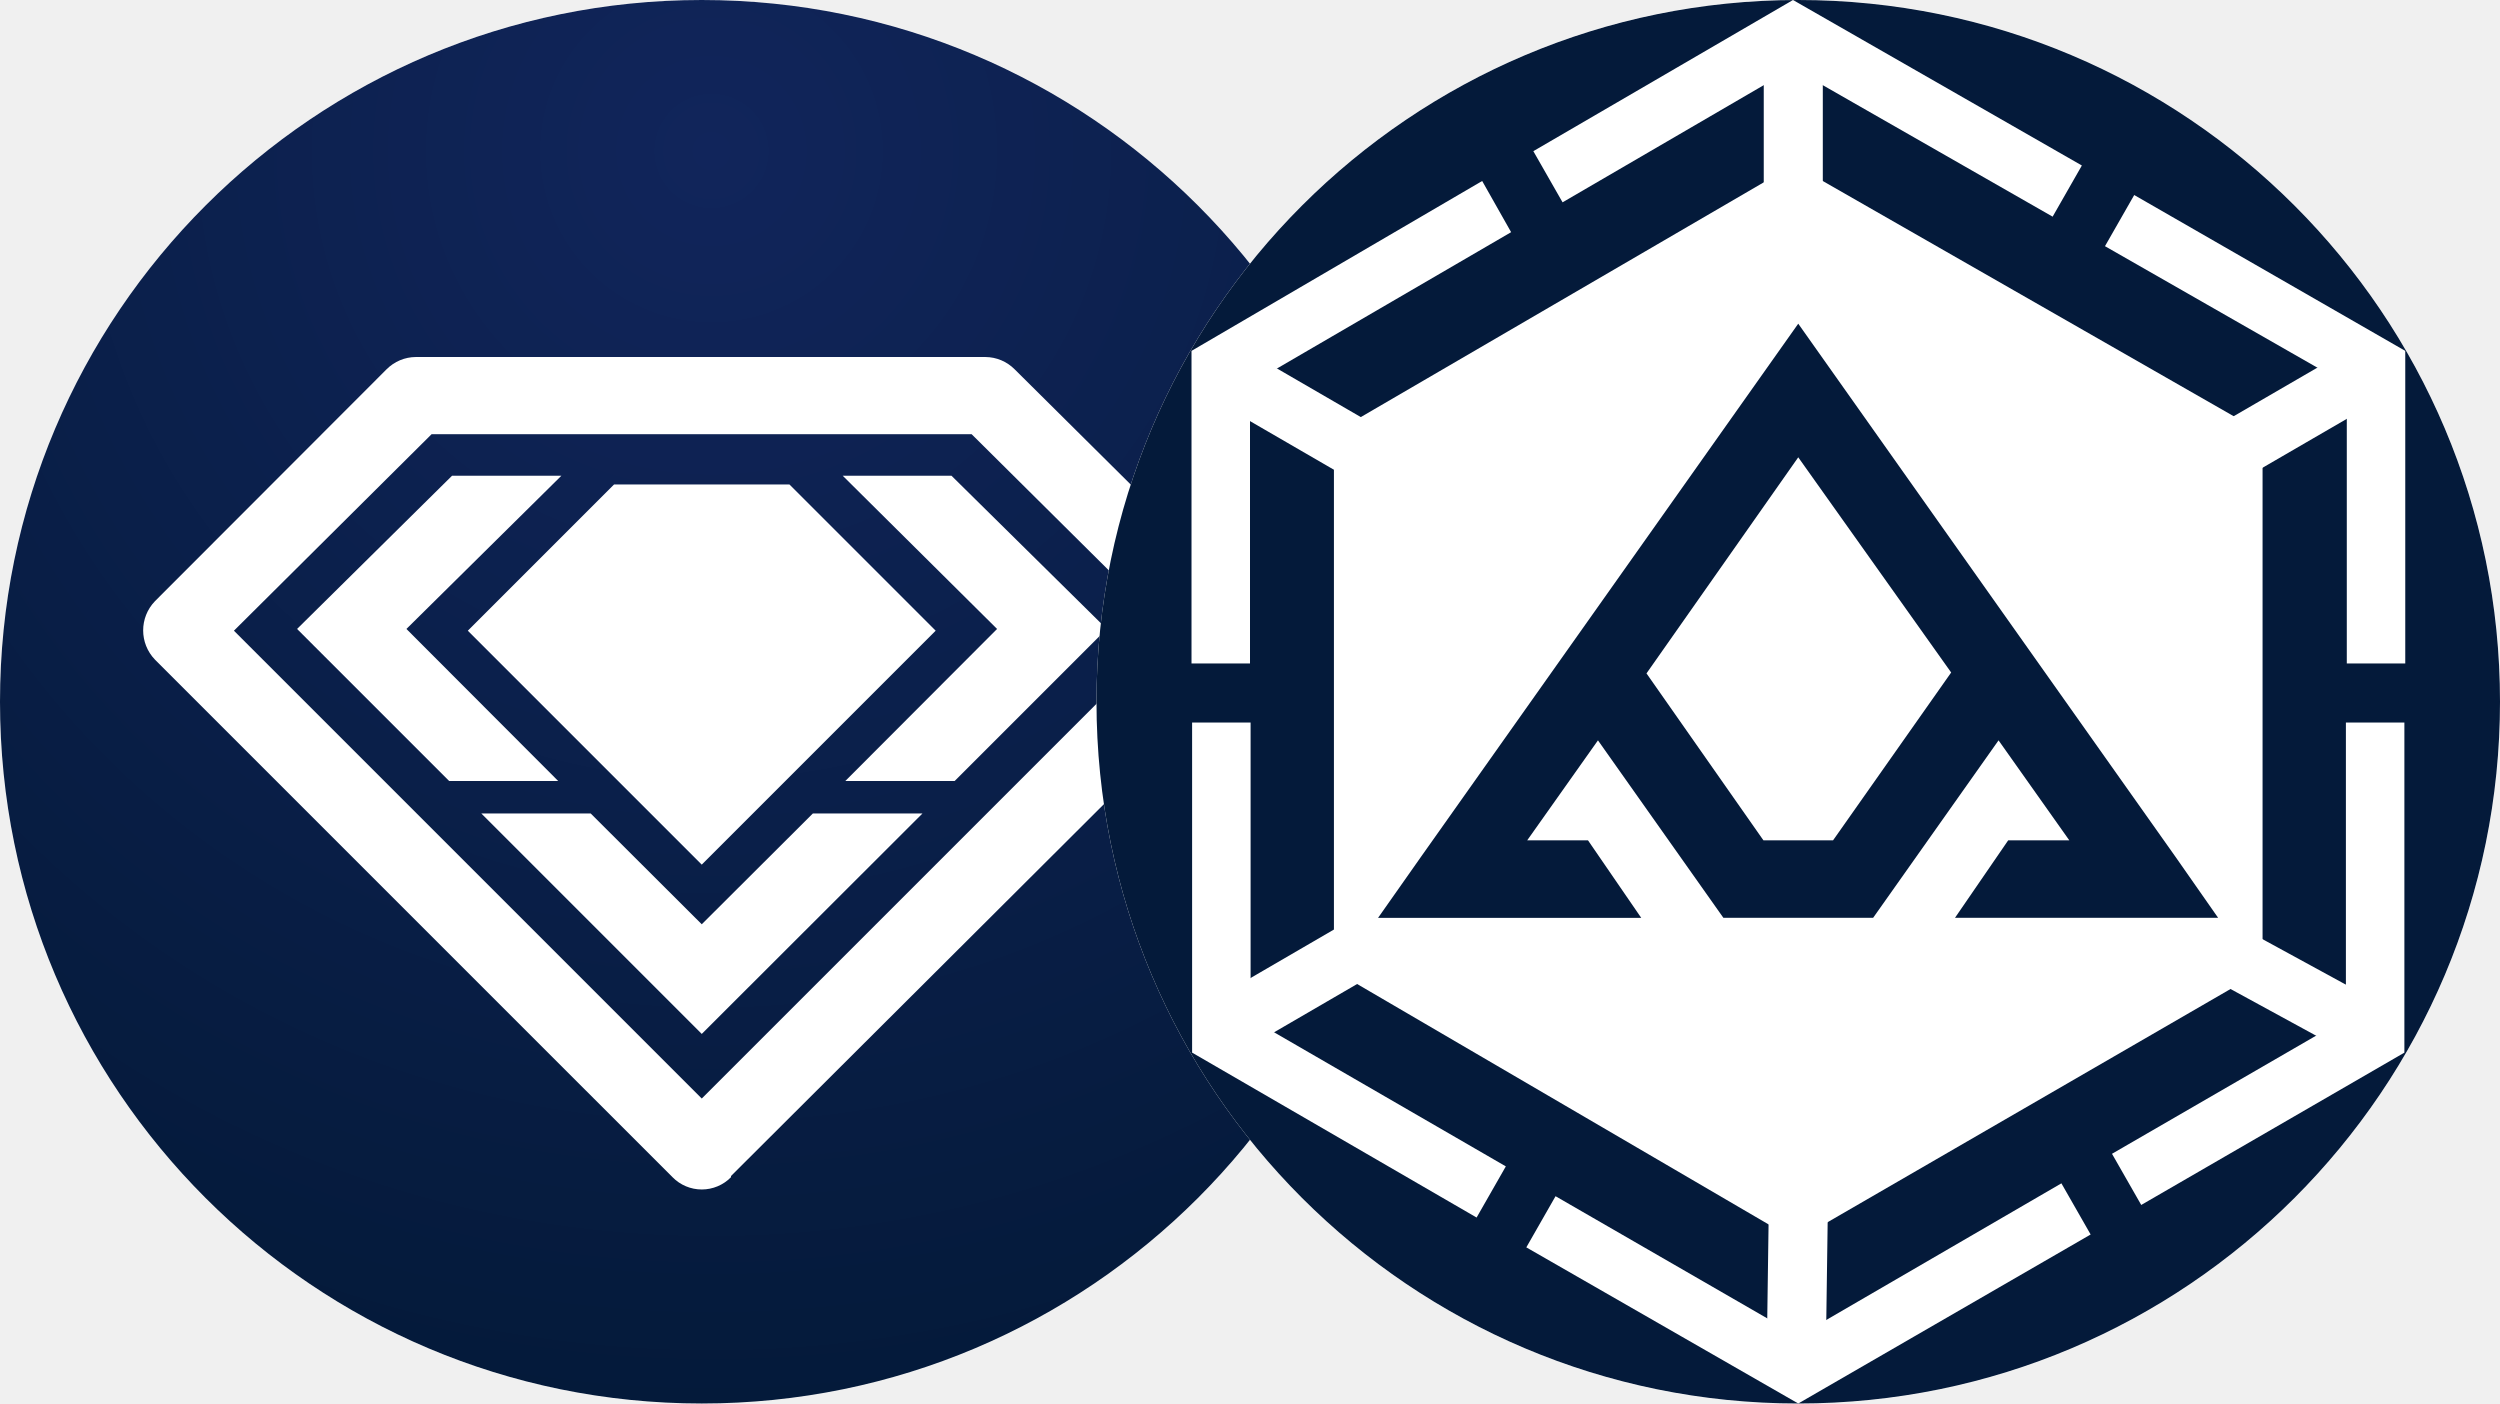
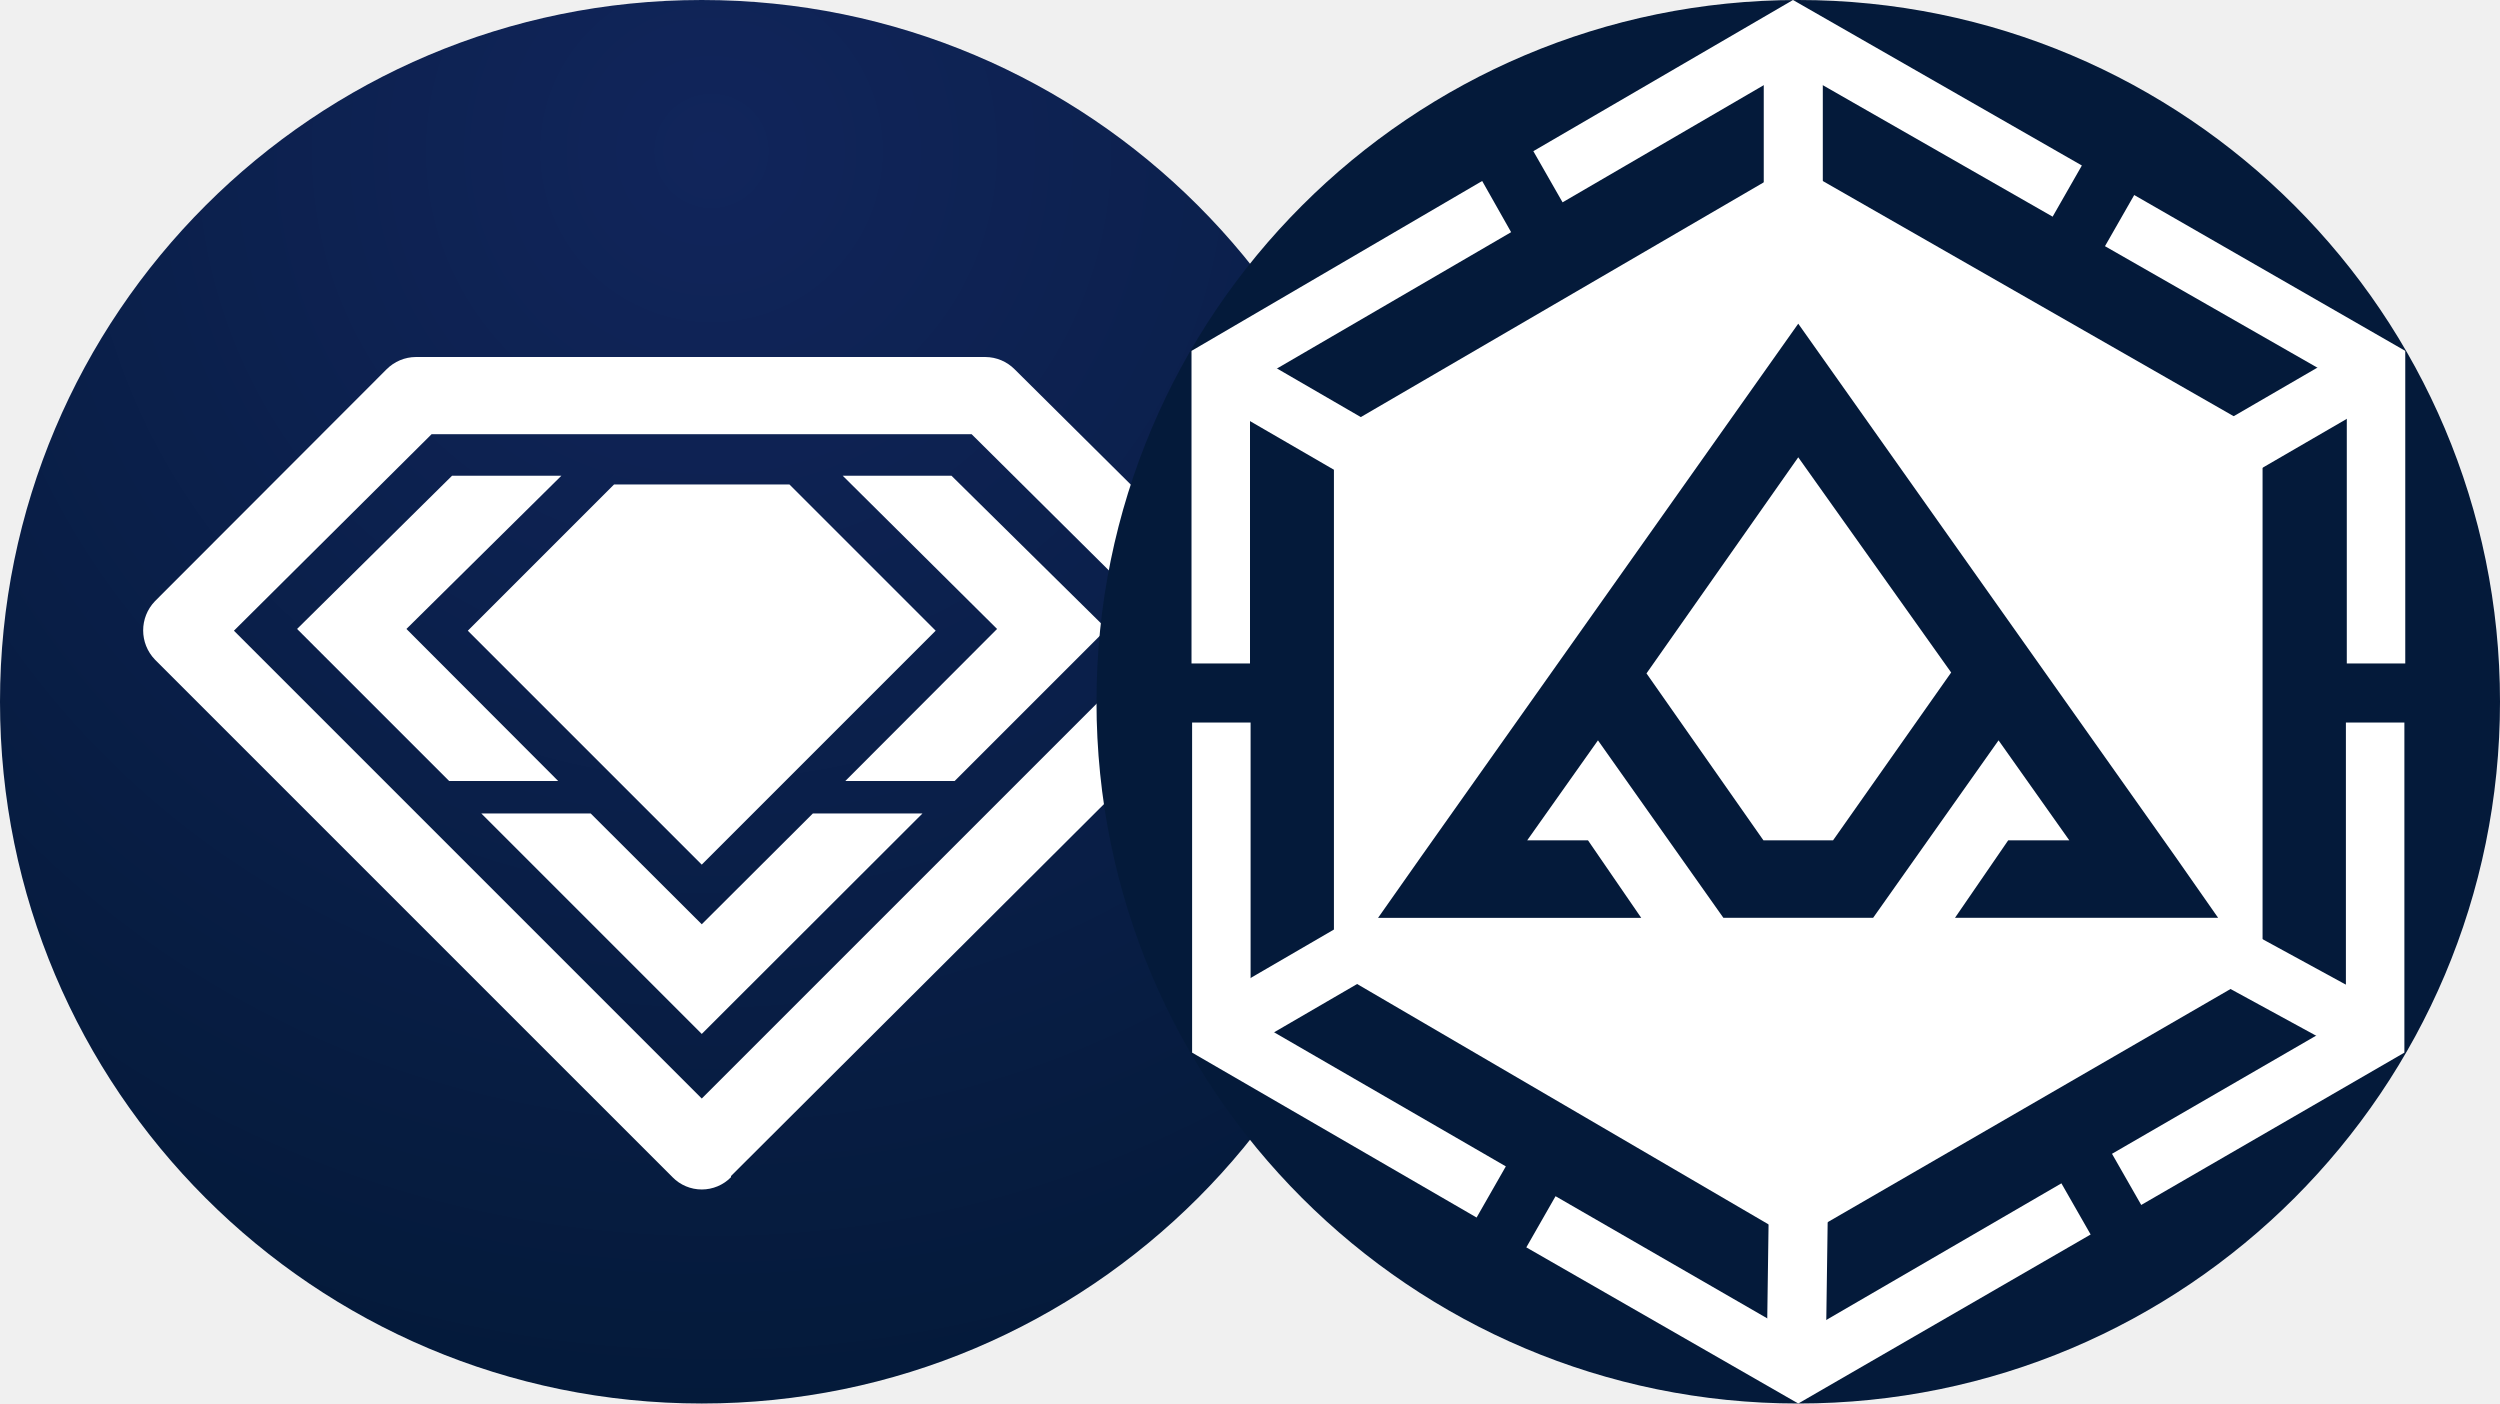
<svg xmlns="http://www.w3.org/2000/svg" width="114" height="64" viewBox="0 0 114 64">
  <defs>
    <style>
      .cls-1 {
        fill: #fff;
      }

      .cls-2 {
        clip-path: url(#clip-path);
      }

      .cls-3 {
        fill: url(#radial-gradient);
      }

      .cls-4 {
        fill: #041a3a;
      }

      .cls-5 {
        clip-path: url(#clip-path-2);
      }

      .cls-6 {
        fill: none;
      }
    </style>
    <clipPath id="clip-path">
      <circle id="Ellipse_5421" data-name="Ellipse 5421" class="cls-1" cx="32" cy="32" r="32" transform="translate(-21775 -21705)" />
    </clipPath>
    <radialGradient id="radial-gradient" cx="0.507" cy="0.105" r="0.901" gradientUnits="objectBoundingBox">
      <stop offset="0" stop-color="#11255b" />
      <stop offset="1" stop-color="#041a3a" />
    </radialGradient>
    <clipPath id="clip-path-2">
      <circle id="Ellipse_5424" data-name="Ellipse 5424" class="cls-1" cx="32" cy="32" r="32" transform="translate(-21313 -24525)" />
    </clipPath>
  </defs>
-   <g id="Group_19969" data-name="Group 19969" transform="translate(21641 21705)">
-     <circle id="Ellipse_5295" data-name="Ellipse 5295" class="cls-1" cx="32" cy="32" r="32" transform="translate(-21641 -21705)" />
-     <circle id="Ellipse_5296" data-name="Ellipse 5296" class="cls-1" cx="32" cy="32" r="32" transform="translate(-21591 -21705)" />
-     <g id="Mask_Group_676" data-name="Mask Group 676" class="cls-2" transform="translate(134)">
-       <g id="V3DARK.a8484a2a" transform="translate(-21775 -21705)">
-         <path id="Path_40508" data-name="Path 40508" class="cls-3" d="M32,64A32,32,0,1,0,0,32,32,32,0,0,0,32,64Z" />
-         <path id="Path_40509" data-name="Path 40509" class="cls-1" d="M21.333,28.76,28,22.093h8l6.667,6.667L32,39.427Zm29.133-.08-6.933,6.933H38.547l6.92-6.933-7.04-6.987h4.96Zm-8.4,8.413L32,47.147,21.947,37.093h4.987L32,42.147l5.067-5.053ZM18.533,28.68l6.92,6.933H20.48L13.547,28.68l7.067-6.987H25.6Zm14.8,24.947,23.6-23.533a1.92,1.92,0,0,0,0-2.667L46.267,16.84a1.893,1.893,0,0,0-1.333-.56H18.96a1.88,1.88,0,0,0-.72.147,1.92,1.92,0,0,0-.613.413L7.067,27.413a1.92,1.92,0,0,0,0,2.667l23.6,23.6a1.867,1.867,0,0,0,2.667,0ZM19.68,19.8H44.307l9.027,8.96L32,50.093,10.667,28.76Z" />
-       </g>
+   <g id="Group_19969" data-name="Group 19969" transform="translate(21642 21697)">
+     <g id="Mask_Group_676" data-name="Mask Group 676" class="cls-2" transform="translate(133 8)">
+       <path id="Path_40508" data-name="Path 40508" class="cls-3" d="M32,64A32,32,0,1,0,0,32,32,32,0,0,0,32,64Z" transform="translate(-21775 -21705)" />
+       <path id="Path_40509" data-name="Path 40509" class="cls-1" d="M21.333,28.76,28,22.093h8l6.667,6.667L32,39.427Zm29.133-.08-6.933,6.933H38.547l6.92-6.933-7.04-6.987h4.96Zm-8.4,8.413L32,47.147,21.947,37.093h4.987L32,42.147l5.067-5.053ZM18.533,28.68l6.92,6.933H20.48L13.547,28.68l7.067-6.987H25.6Zm14.8,24.947,23.6-23.533a1.92,1.92,0,0,0,0-2.667L46.267,16.84a1.893,1.893,0,0,0-1.333-.56H18.96a1.88,1.88,0,0,0-.72.147,1.92,1.92,0,0,0-.613.413L7.067,27.413a1.92,1.92,0,0,0,0,2.667l23.6,23.6a1.867,1.867,0,0,0,2.667,0ZM19.68,19.8H44.307l9.027,8.96L32,50.093,10.667,28.76Z" transform="translate(-21775 -21705)" />
    </g>
-     <circle id="Ellipse_5422" data-name="Ellipse 5422" class="cls-1" cx="32" cy="32" r="32" transform="translate(-21591 -21705)" />
-     <circle id="Ellipse_5423" data-name="Ellipse 5423" class="cls-4" cx="32" cy="32" r="32" transform="translate(-21591 -21705)" />
-     <g id="Mask_Group_677" data-name="Mask Group 677" class="cls-5" transform="translate(-278 2820)">
+     <circle id="Ellipse_5423" data-name="Ellipse 5423" class="cls-4" cx="32" cy="32" r="32" transform="translate(-21592 -21697)" />
+     <g id="Mask_Group_677" data-name="Mask Group 677" class="cls-5" transform="translate(-279 2828)">
      <g id="Layer_2" data-name="Layer 2" transform="translate(-21313 -24525)">
        <g id="Layer_1" data-name="Layer 1">
          <path id="Path_40510" data-name="Path 40510" class="cls-1" d="M53.173,19.733v24.52L32,56.507h-.2L10.827,44.253V19.733L31.813,7.507Z" />
          <path id="Path_40511" data-name="Path 40511" class="cls-4" d="M39.147,41.853h12L49.2,39.067h0L40.867,27.293h0L32,14.76,23.133,27.293h0L14.8,39.067h0l-1.96,2.787h12L22.413,38.32H19.64l3.227-4.56h0l5.72,8.093h6.827l5.72-8.093,3.227,4.56H41.573Zm-5.56-3.533H30.413L25.08,30.707,32,20.853l6.973,9.813Z" />
          <path id="Path_40512" data-name="Path 40512" class="cls-1" d="M56.973,32.947V46.44L46.307,52.613l1.333,2.333L59.64,48V32.947ZM17.587,8.253,4.333,16V30.253H7V17.52l11.907-6.933Zm-10.56,38.2V32.947H4.36V48l12.973,7.52,1.333-2.333ZM44,53.96,32,60.933,20.933,54.547,19.6,56.88,32,64l13.333-7.707ZM47.32,8.893l-1.333,2.333,11.027,6.307v12.72H59.68V16ZM31.76,0,19.92,6.893l1.333,2.333L31.76,3.107,43.6,9.88l1.333-2.333Z" />
          <rect id="Rectangle_7538" data-name="Rectangle 7538" class="cls-1" width="2.693" height="6.52" transform="translate(30.427 2.373)" />
          <rect id="Rectangle_7539" data-name="Rectangle 7539" class="cls-1" width="6.24" height="2.693" transform="translate(30.57 61.317) rotate(-89.2)" />
          <rect id="Rectangle_7540" data-name="Rectangle 7540" class="cls-1" width="2.693" height="5.773" transform="translate(6.097 18.679) rotate(-59.9)" />
          <rect id="Rectangle_7541" data-name="Rectangle 7541" class="cls-1" width="2.693" height="7.667" transform="matrix(0.479, -0.878, 0.878, 0.479, 51.13, 44.781)" />
          <rect id="Rectangle_7542" data-name="Rectangle 7542" class="cls-1" width="6.947" height="2.693" transform="matrix(0.865, -0.502, 0.502, 0.865, 50.829, 19.575)" />
          <rect id="Rectangle_7543" data-name="Rectangle 7543" class="cls-1" width="5.743" height="2.679" transform="translate(5.951 45.222) rotate(-30.174)" />
          <rect id="Rectangle_7544" data-name="Rectangle 7544" class="cls-6" width="64" height="64" />
        </g>
      </g>
    </g>
  </g>
</svg>
